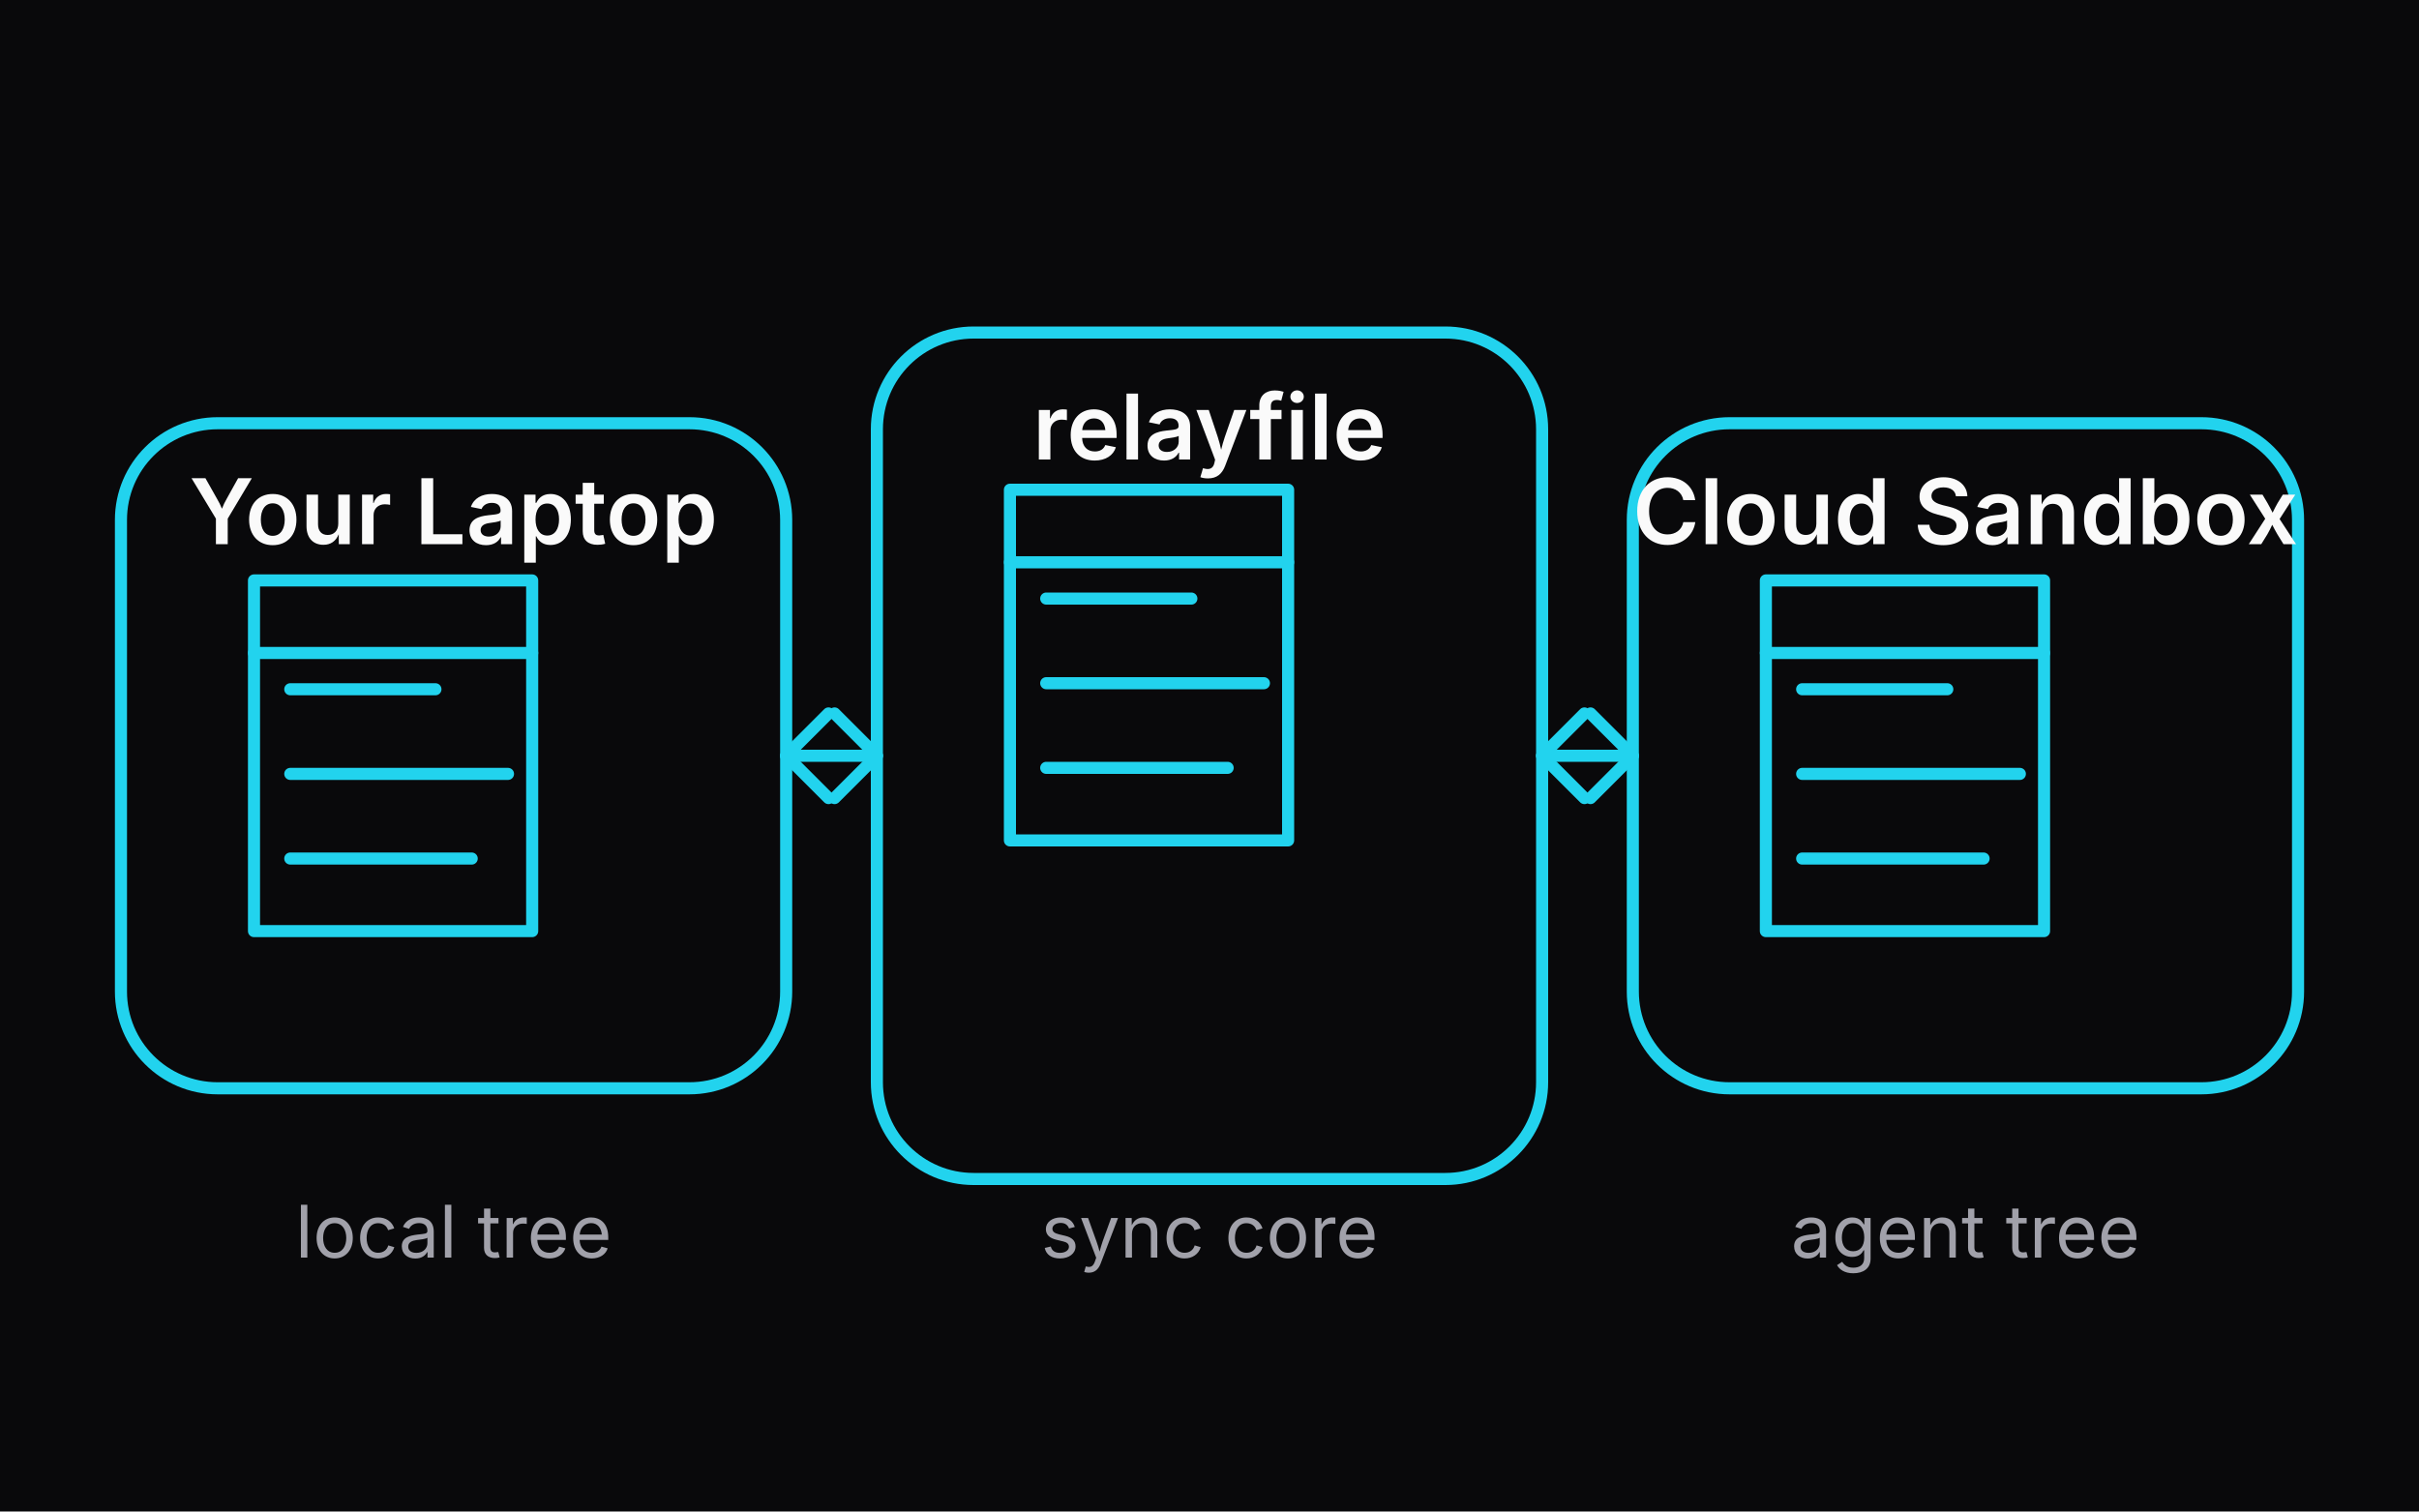
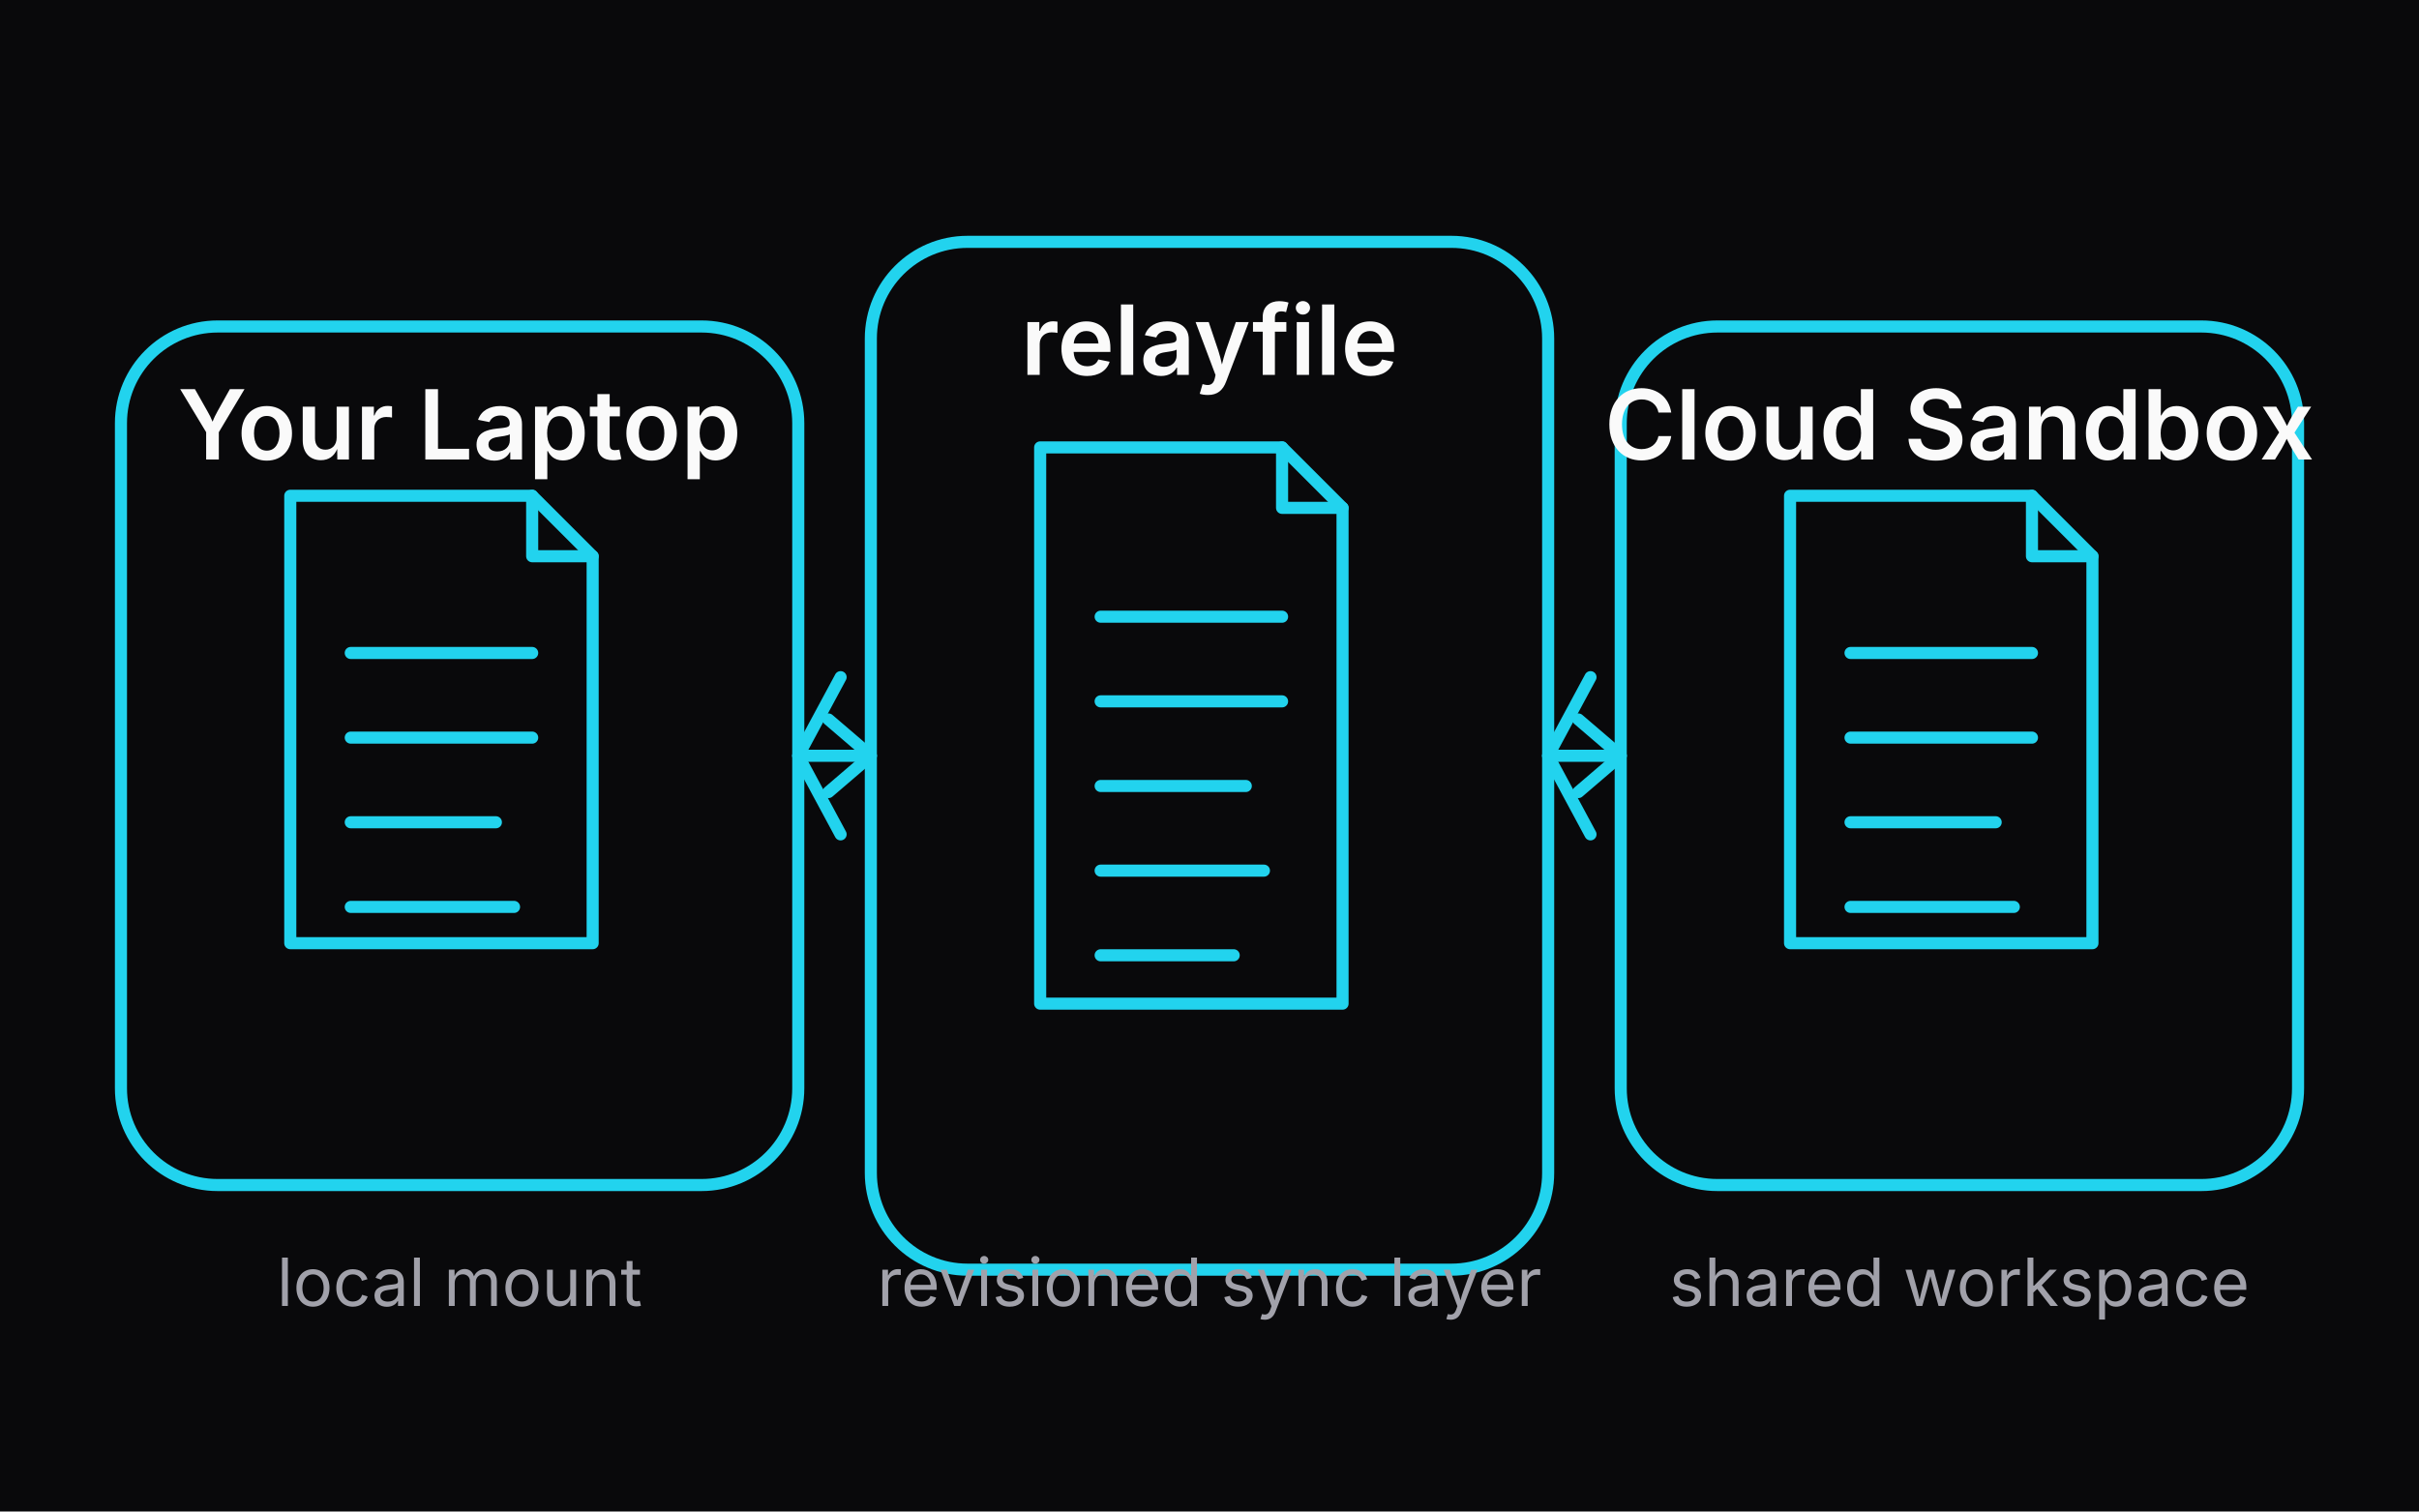
- <svg xmlns="http://www.w3.org/2000/svg" viewBox="0 0 400 250" width="400" height="250" role="img" aria-labelledby="title desc">
+ <svg xmlns="http://www.w3.org/2000/svg" width="400" height="250" viewBox="0 0 400 250" role="img" aria-labelledby="title desc">
  <rect width="400" height="250" fill="#09090b" />
  <g stroke="#22d3ee" stroke-width="2" fill="none" stroke-linecap="round" stroke-linejoin="round">
-     <rect x="20" y="70" width="110" height="110" rx="16" />
-     <rect x="145" y="55" width="110" height="140" rx="16" />
-     <rect x="270" y="70" width="110" height="110" rx="16" />
-     <line x1="130" y1="125" x2="145" y2="125" />
-     <path d="M138 118l7 7-7 7" />
-     <path d="M137 118l-7 7 7 7" />
-     <line x1="255" y1="125" x2="270" y2="125" />
-     <path d="M263 118l7 7-7 7" />
-     <path d="M262 118l-7 7 7 7" />
-     <path d="M48 114h24" />
-     <path d="M48 128h36" />
-     <path d="M48 142h30" />
-     <path d="M42 96h46v58H42z" />
-     <path d="M42 108h46" />
-     <path d="M173 99h24" />
-     <path d="M173 113h36" />
-     <path d="M173 127h30" />
-     <path d="M167 81h46v58H167z" />
-     <path d="M167 93h46" />
-     <path d="M298 114h24" />
-     <path d="M298 128h36" />
-     <path d="M298 142h30" />
-     <path d="M292 96h46v58H292z" />
-     <path d="M292 108h46" />
+     <rect x="20" y="54" width="112" height="142" rx="16" />
+     <rect x="144" y="40" width="112" height="170" rx="16" />
+     <rect x="268" y="54" width="112" height="142" rx="16" />
+     <line x1="132" y1="125" x2="144" y2="125" />
+     <path d="M137 119l7 6-7 6" />
+     <path d="M139 112l-7 13 7 13" />
+     <line x1="256" y1="125" x2="268" y2="125" />
+     <path d="M261 119l7 6-7 6" />
+     <path d="M263 112l-7 13 7 13" />
+     <path d="M48 82h40l10 10v64H48z" />
+     <path d="M88 82v10h10" />
+     <path d="M58 108h30" />
+     <path d="M58 122h30" />
+     <path d="M58 136h24" />
+     <path d="M58 150h27" />
+     <path d="M172 74h40l10 10v82h-50z" />
+     <path d="M212 74v10h10" />
+     <path d="M182 102h30" />
+     <path d="M182 116h30" />
+     <path d="M182 130h24" />
+     <path d="M182 144h27" />
+     <path d="M182 158h22" />
+     <path d="M296 82h40l10 10v64h-50z" />
+     <path d="M336 82v10h10" />
+     <path d="M306 108h30" />
+     <path d="M306 122h30" />
+     <path d="M306 136h24" />
+     <path d="M306 150h27" />
  </g>
  <g fill="#fafafa" font-family="ui-sans-serif, system-ui, -apple-system, BlinkMacSystemFont, 'Segoe UI', sans-serif" text-anchor="middle">
-     <text x="75" y="90" font-size="15" font-weight="600">Your Laptop</text>
-     <text x="200" y="76" font-size="15" font-weight="600">relayfile</text>
-     <text x="325" y="90" font-size="15" font-weight="600">Cloud Sandbox</text>
-     <text x="75" y="208" font-size="12" fill="#a1a1aa">local tree</text>
-     <text x="200" y="208" font-size="12" fill="#a1a1aa">sync core</text>
-     <text x="325" y="208" font-size="12" fill="#a1a1aa">agent tree</text>
+     <text x="76" y="76" font-size="16" font-weight="600">Your Laptop</text>
+     <text x="200" y="62" font-size="16" font-weight="600">relayfile</text>
+     <text x="324" y="76" font-size="16" font-weight="600">Cloud Sandbox</text>
+     <text x="76" y="216" font-size="11" fill="#a1a1aa">local mount</text>
+     <text x="200" y="216" font-size="11" fill="#a1a1aa">revisioned sync layer</text>
+     <text x="324" y="216" font-size="11" fill="#a1a1aa">shared workspace</text>
  </g>
</svg>
